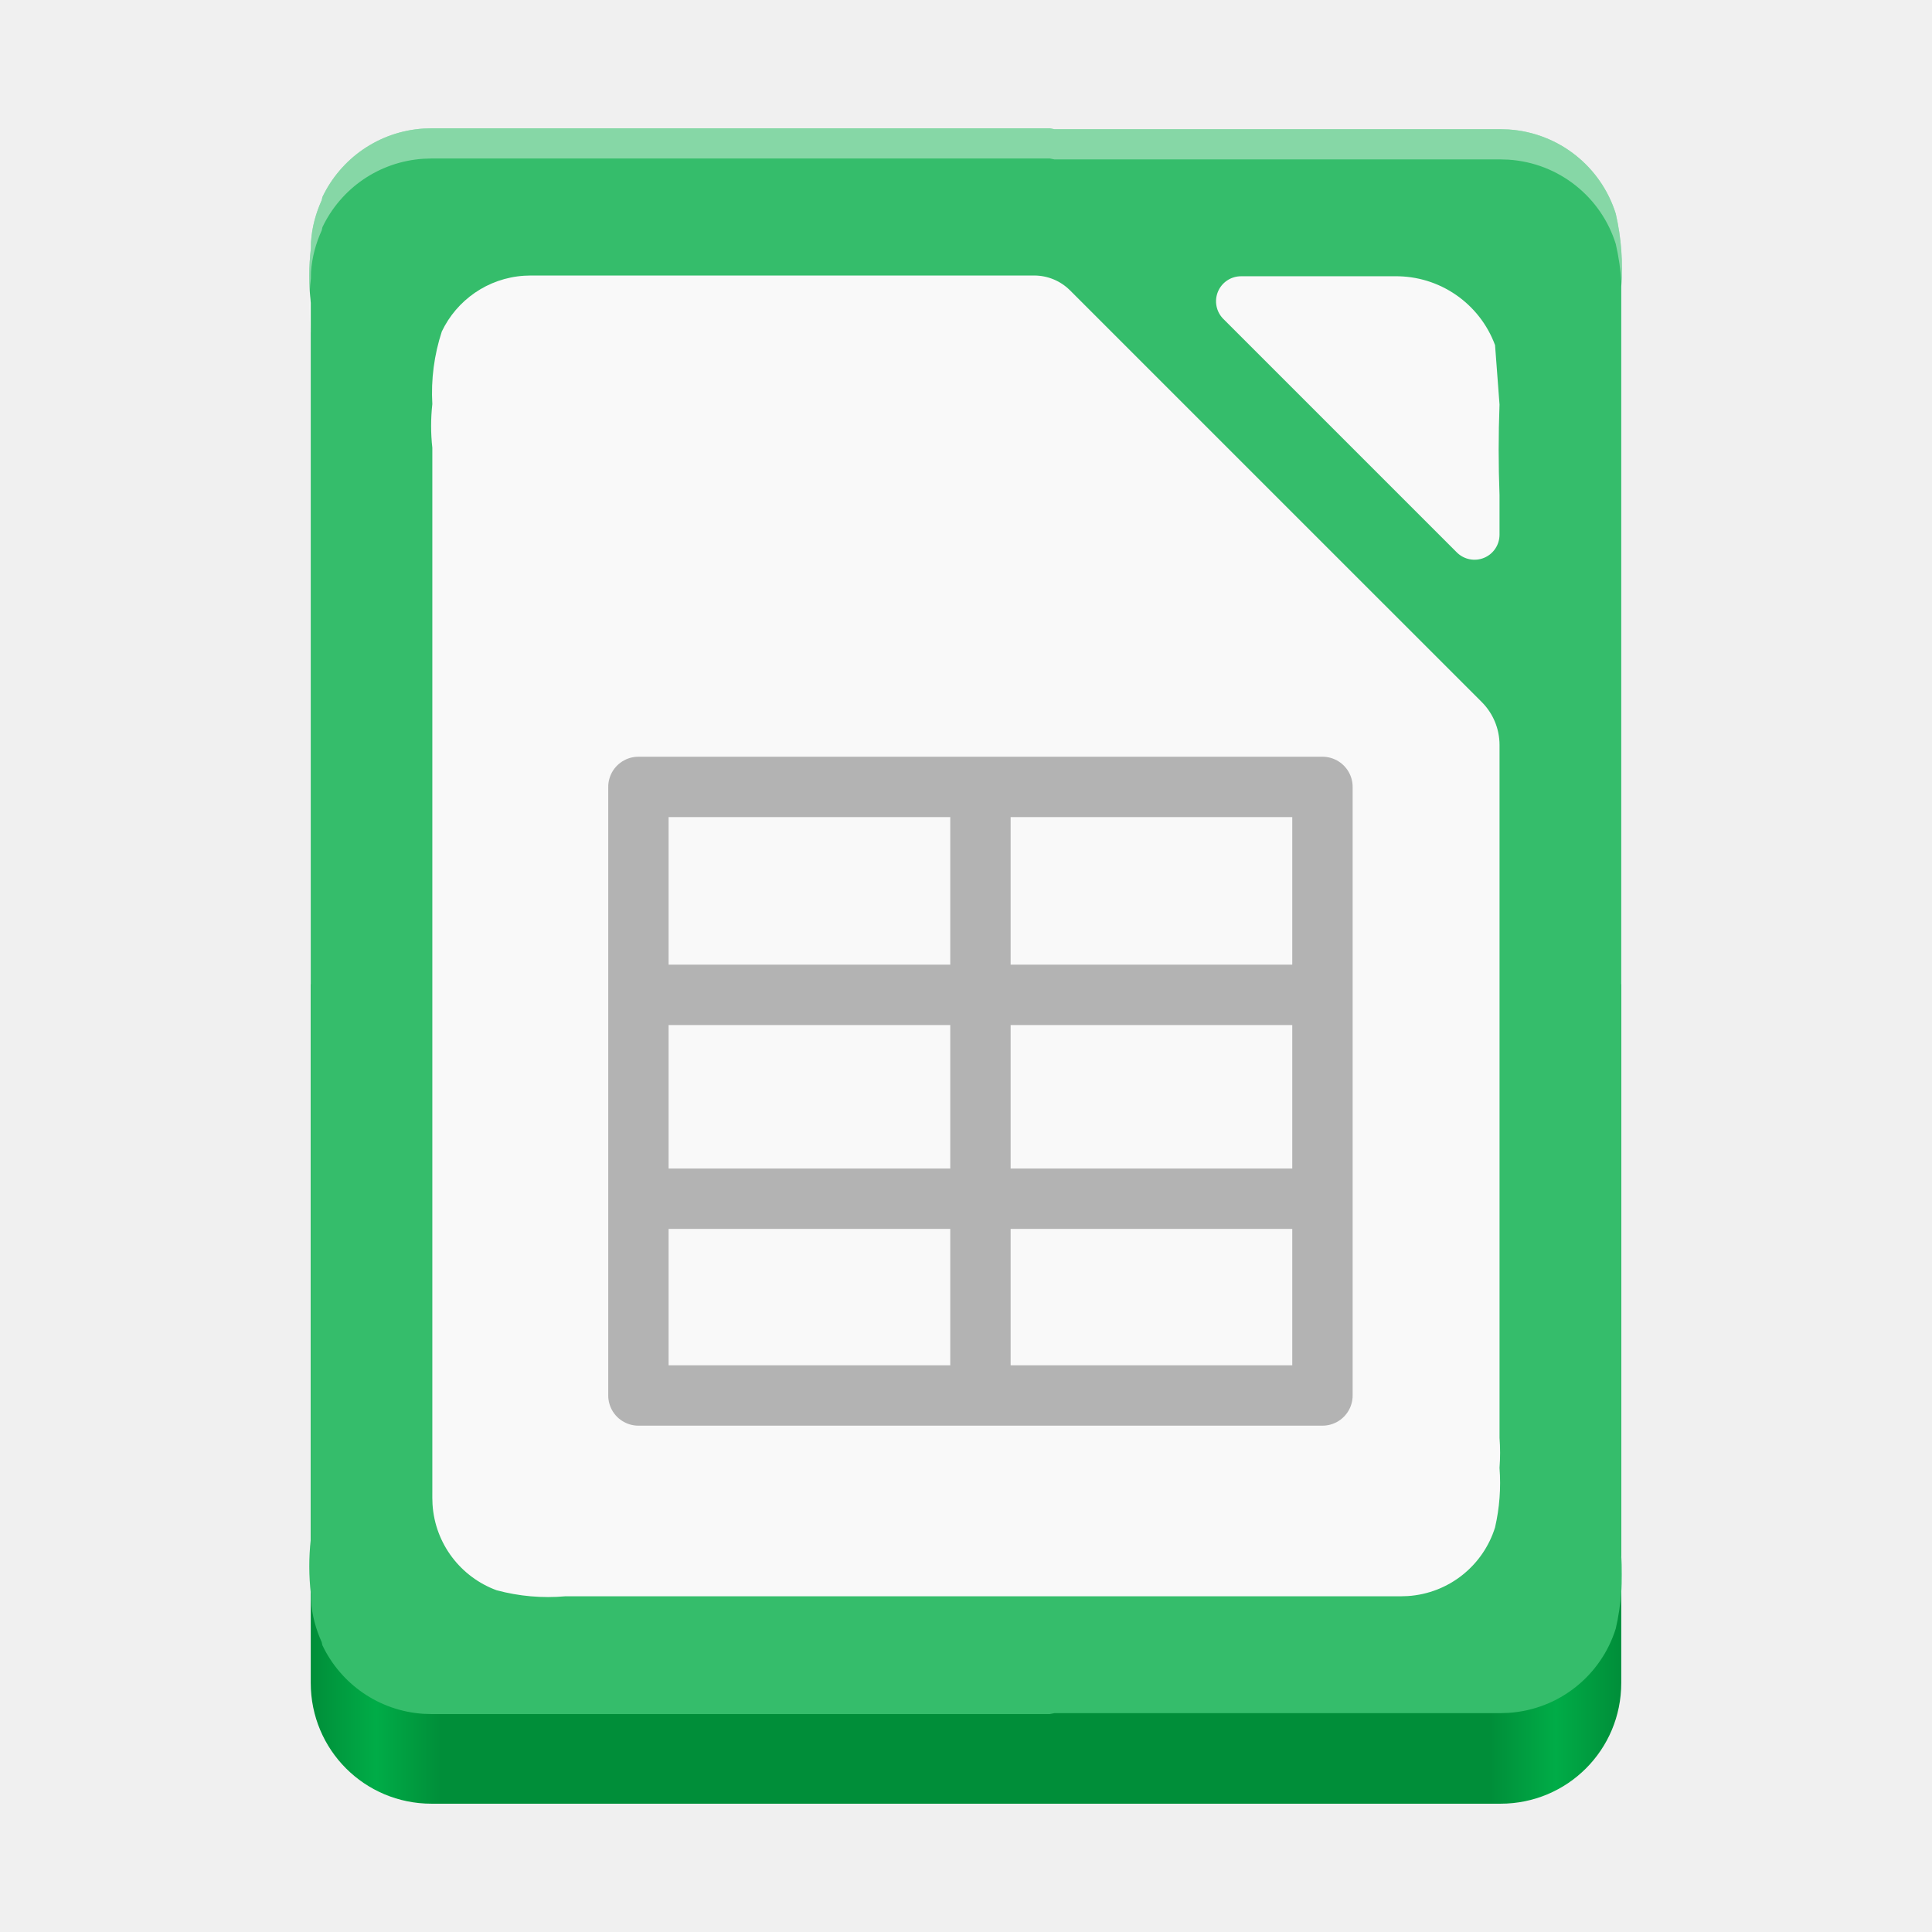
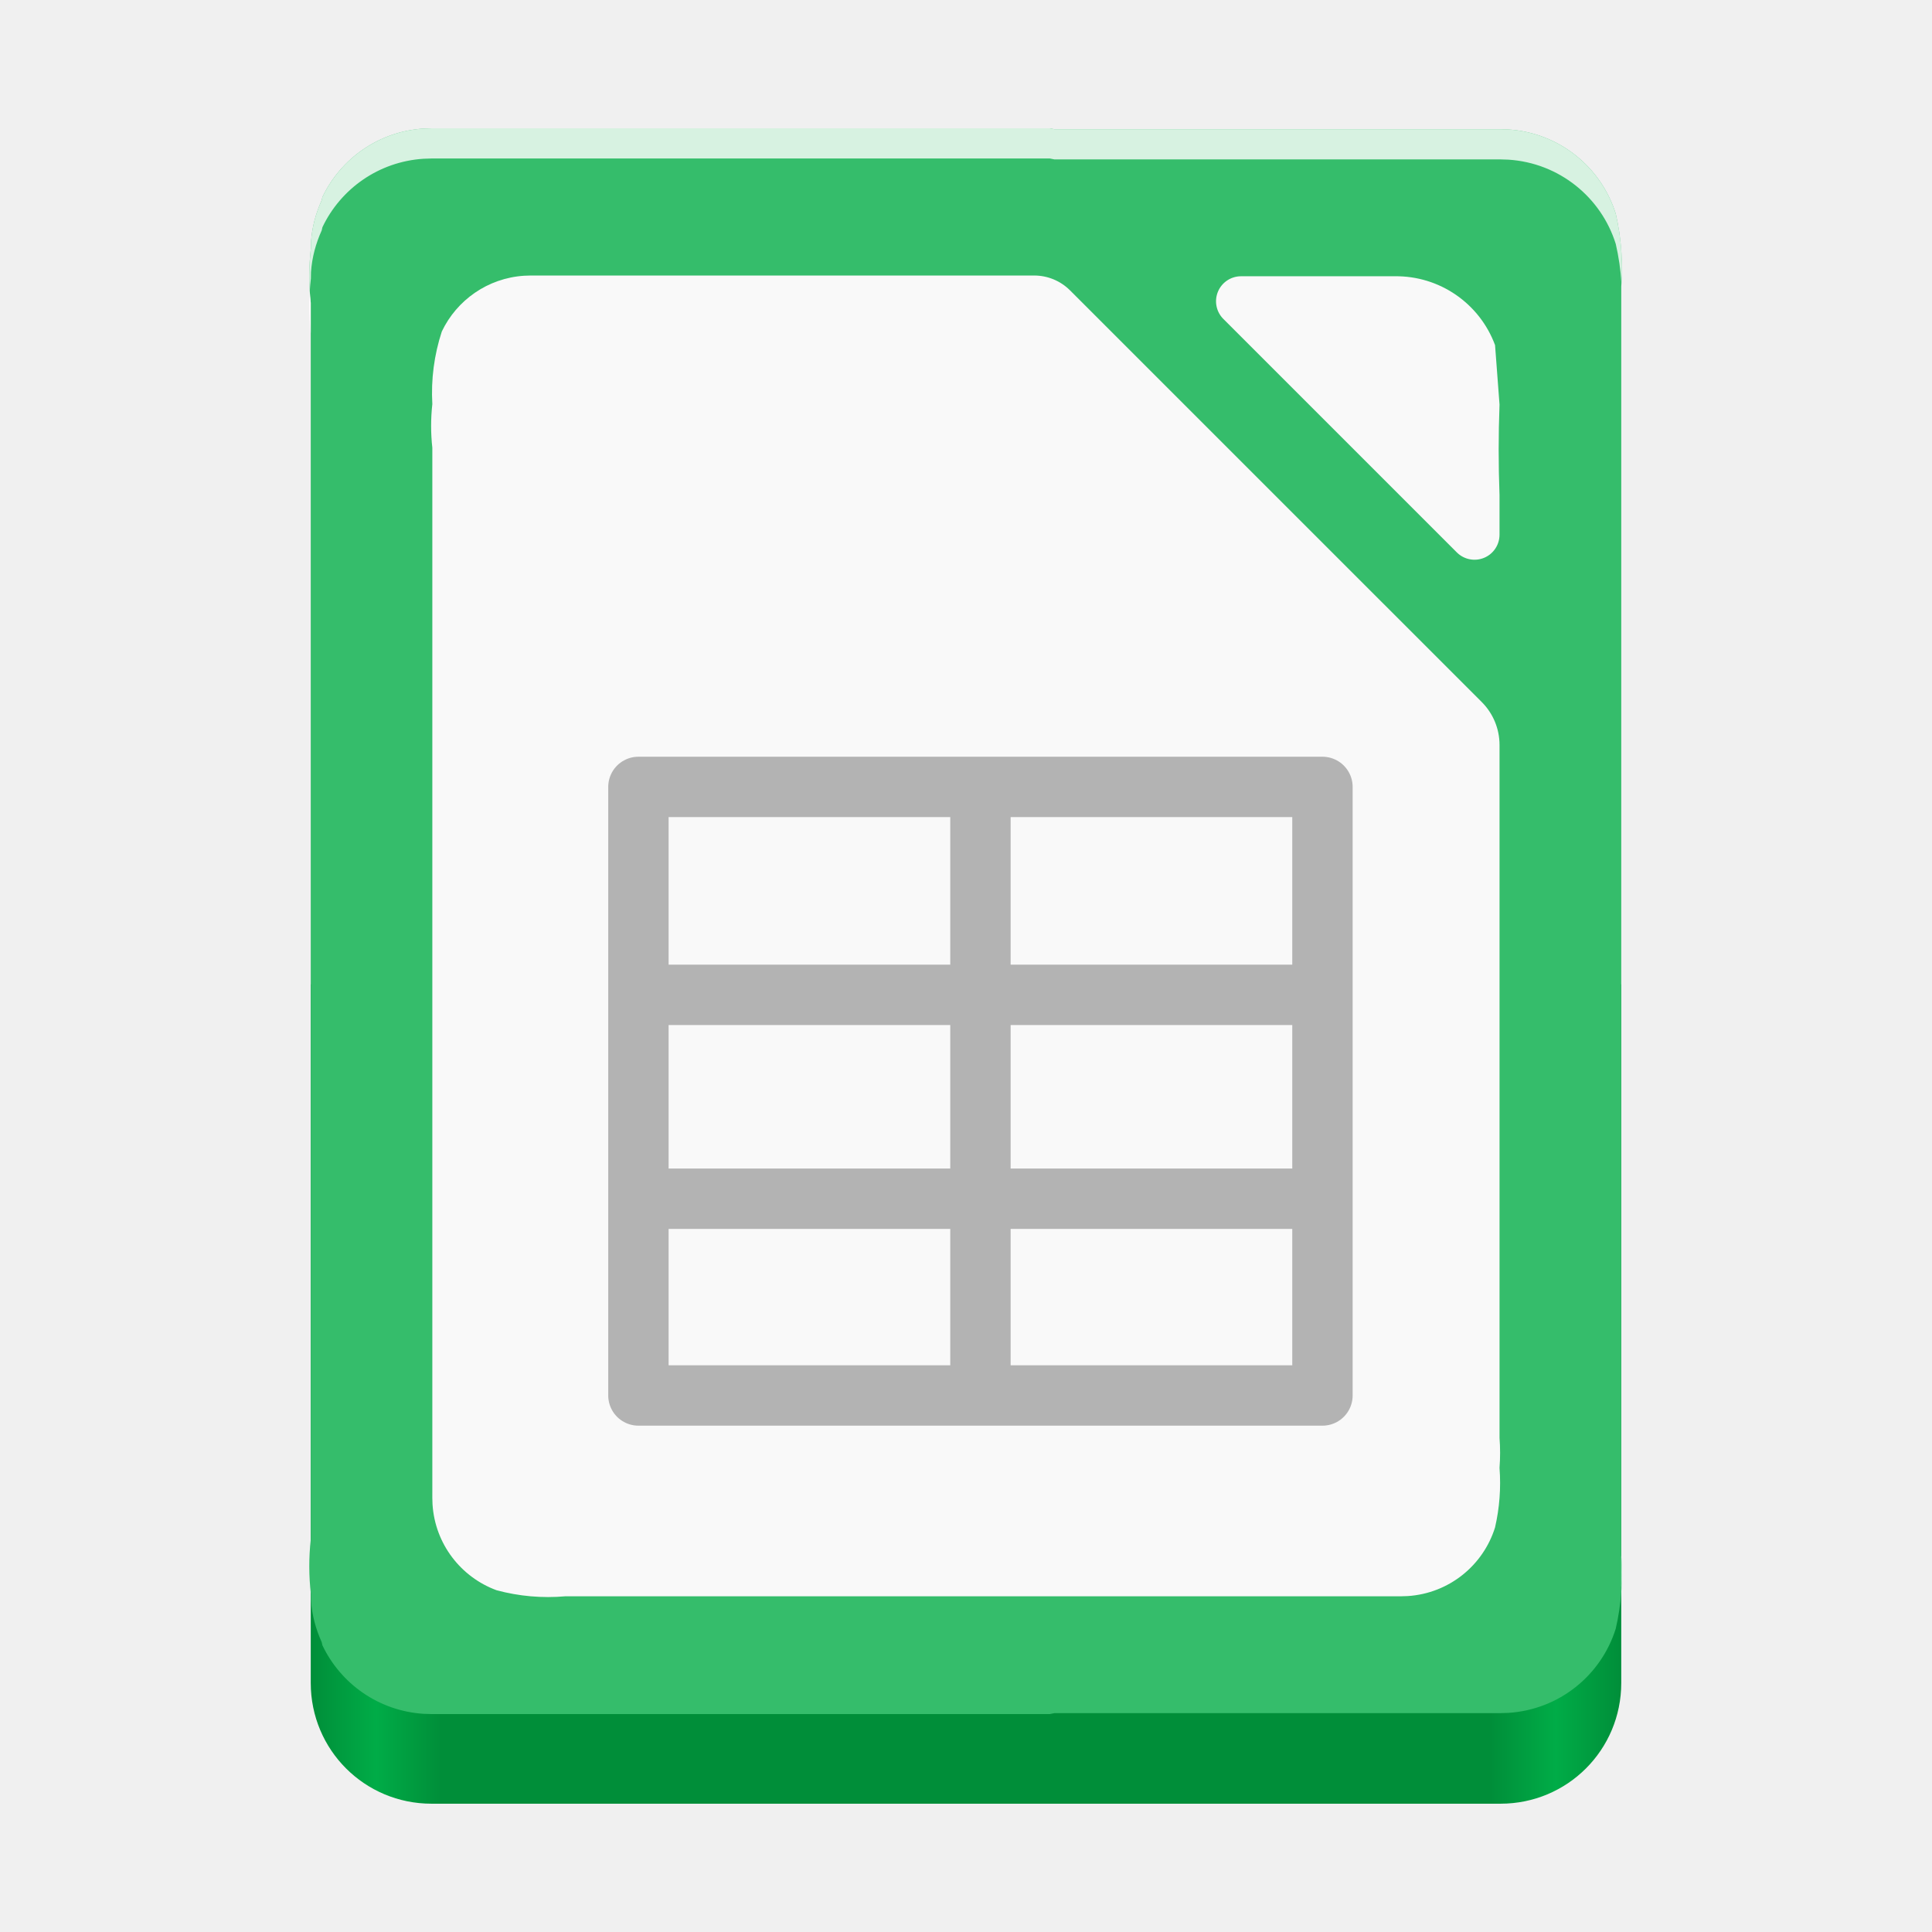
<svg xmlns="http://www.w3.org/2000/svg" xmlns:xlink="http://www.w3.org/1999/xlink" width="128" height="128" viewBox="0 0 128 128" version="1.1" id="svg5" xml:space="preserve">
  <defs id="defs2">
    <linearGradient y2="236" x2="96" y1="236" x1="32" gradientTransform="translate(604.8168,170.5864)" gradientUnits="userSpaceOnUse" id="linearGradient1099" xlink:href="#linearGradient1036" />
    <linearGradient id="linearGradient1036">
      <stop id="stop1032" offset="0" style="stop-color:#d5d3cf;stop-opacity:1;" />
      <stop id="stop1034" offset="1" style="stop-color:#f6f5f4;stop-opacity:1" />
    </linearGradient>
    <radialGradient r="32" fy="-76" fx="-244" cy="-76" cx="-244" gradientTransform="matrix(0.8833333,0,0,0.8833333,-460.3502,463.1197)" gradientUnits="userSpaceOnUse" id="radialGradient1103" xlink:href="#linearGradient1069" />
    <linearGradient id="linearGradient1069">
      <stop id="stop1065" offset="0" style="stop-color:#d5d3cf;stop-opacity:1" />
      <stop id="stop1067-1" offset="1" style="stop-color:#949390;stop-opacity:1" />
    </linearGradient>
    <linearGradient gradientUnits="userSpaceOnUse" y2="232" x2="64" y1="262.5" x1="64" id="linearGradient1027" xlink:href="#linearGradient1025" gradientTransform="translate(-470.5864,432.8168)" />
    <linearGradient id="linearGradient1025">
      <stop id="stop1021" offset="0" style="stop-color:#9a9996;stop-opacity:1" />
      <stop id="stop1023" offset="1" style="stop-color:#77767b;stop-opacity:1" />
    </linearGradient>
    <clipPath clipPathUnits="userSpaceOnUse" id="clipPath1609-7">
      <path id="path1611-5" d="m 252,116 28,-28 v -8 h -36 v 36 z" style="fill:#e74747;stroke:none;stroke-width:0.25px;stroke-linecap:butt;stroke-linejoin:miter;stroke-opacity:1" />
    </clipPath>
    <linearGradient id="linearGradient8241">
      <stop style="stop-color:#008e39;stop-opacity:1;" offset="0" id="stop8237" />
      <stop style="stop-color:#00ac47;stop-opacity:1;" offset="0.05" id="stop9349" />
      <stop style="stop-color:#008e39;stop-opacity:1;" offset="0.1" id="stop21746" />
      <stop style="stop-color:#008e39;stop-opacity:1;" offset="0.9" id="stop21940" />
      <stop style="stop-color:#00ac47;stop-opacity:1;" offset="0.95" id="stop9351" />
      <stop style="stop-color:#008e39;stop-opacity:1;" offset="1" id="stop8239" />
    </linearGradient>
    <radialGradient r="32" fy="-76" fx="-244" cy="-76" cx="-244" gradientTransform="matrix(0.8833333,0,0,0.8833333,-460.3502,463.1197)" gradientUnits="userSpaceOnUse" id="radialGradient1103-5" xlink:href="#linearGradient1069" />
    <clipPath clipPathUnits="userSpaceOnUse" id="clipPath1609-7-7">
      <path id="path1611-5-0" d="m 252,116 28,-28 v -8 h -36 v 36 z" style="fill:#e74747;stroke:none;stroke-width:0.25px;stroke-linecap:butt;stroke-linejoin:miter;stroke-opacity:1" />
    </clipPath>
    <clipPath clipPathUnits="userSpaceOnUse" id="clipPath744">
      <rect style="fill:#1e88e5;fill-opacity:1;stroke-width:0.265" id="rect746" width="541.867" height="541.867" x="0" y="1.5987212e-14" rx="79.375" ry="79.375" />
    </clipPath>
    <clipPath clipPathUnits="userSpaceOnUse" id="clipPath62">
      <rect style="fill:#1e88e5;fill-opacity:1;stroke-width:0.265" id="rect64" width="541.867" height="541.867" x="2.2507105e-05" y="-0.422" rx="79.375" ry="79.375" />
    </clipPath>
    <linearGradient xlink:href="#linearGradient8241" id="linearGradient8243" x1="11.5" y1="120.5" x2="116.5" y2="120.5" gradientUnits="userSpaceOnUse" gradientTransform="matrix(0.8268888,0,0,1,11.07911,-1)" />
    <radialGradient r="32" fy="-76" fx="-244" cy="-76" cx="-244" gradientTransform="matrix(0.8833333,0,0,0.8833333,-460.3502,463.1197)" gradientUnits="userSpaceOnUse" id="radialGradient1103-6" xlink:href="#linearGradient1069" />
    <clipPath clipPathUnits="userSpaceOnUse" id="clipPath1609-7-2">
      <path id="path1611-5-3" d="m 252,116 28,-28 v -8 h -36 v 36 z" style="fill:#e74747;stroke:none;stroke-width:0.25px;stroke-linecap:butt;stroke-linejoin:miter;stroke-opacity:1" />
    </clipPath>
    <clipPath clipPathUnits="userSpaceOnUse" id="clipPath966">
      <rect style="fill:#999999;fill-opacity:1;stroke-width:0.265" id="rect968" width="541.867" height="541.867" x="0" y="-2.8421709e-14" rx="79.375" ry="79.375" />
    </clipPath>
    <clipPath clipPathUnits="userSpaceOnUse" id="clipPath402">
      <rect style="fill:#999999;fill-opacity:1;stroke-width:0.265" id="rect404" width="541.867" height="541.867" x="1.5908203e-05" y="1.5908203e-05" rx="79.375" ry="79.375" />
    </clipPath>
    <clipPath clipPathUnits="userSpaceOnUse" id="clipPath2739">
      <rect style="fill:#999999;fill-opacity:1;stroke-width:0.265" id="rect2741" width="541.867" height="541.867" x="-7.8515623e-06" y="1.863" rx="79.375" ry="79.375" />
    </clipPath>
    <radialGradient r="32" fy="-76" fx="-244" cy="-76" cx="-244" gradientTransform="matrix(0.8833333,0,0,0.8833333,-460.3502,463.1197)" gradientUnits="userSpaceOnUse" id="radialGradient1103-7" xlink:href="#linearGradient1069" />
    <clipPath clipPathUnits="userSpaceOnUse" id="clipPath1609-7-6">
      <path id="path1611-5-2" d="m 252,116 28,-28 v -8 h -36 v 36 z" style="fill:#e74747;stroke:none;stroke-width:0.25px;stroke-linecap:butt;stroke-linejoin:miter;stroke-opacity:1" />
    </clipPath>
    <radialGradient r="32" fy="-76" fx="-244" cy="-76" cx="-244" gradientTransform="matrix(0.8833333,0,0,0.8833333,-460.3502,463.1197)" gradientUnits="userSpaceOnUse" id="radialGradient1103-5-2" xlink:href="#linearGradient1069" />
    <clipPath clipPathUnits="userSpaceOnUse" id="clipPath1609-7-7-7">
      <path id="path1611-5-0-5" d="m 252,116 28,-28 v -8 h -36 v 36 z" style="fill:#e74747;stroke:none;stroke-width:0.25px;stroke-linecap:butt;stroke-linejoin:miter;stroke-opacity:1" />
    </clipPath>
    <clipPath clipPathUnits="userSpaceOnUse" id="clipPath744-9">
      <rect style="fill:#1e88e5;fill-opacity:1;stroke-width:0.265" id="rect746-2" width="541.867" height="541.867" x="0" y="1.5987212e-14" rx="79.375" ry="79.375" />
    </clipPath>
    <clipPath clipPathUnits="userSpaceOnUse" id="clipPath62-2">
      <rect style="fill:#1e88e5;fill-opacity:1;stroke-width:0.265" id="rect64-8" width="541.867" height="541.867" x="2.2507105e-05" y="-0.422" rx="79.375" ry="79.375" />
    </clipPath>
    <radialGradient r="32" fy="-76" fx="-244" cy="-76" cx="-244" gradientTransform="matrix(0.8833333,0,0,0.8833333,-460.3502,463.1197)" gradientUnits="userSpaceOnUse" id="radialGradient1103-6-9" xlink:href="#linearGradient1069" />
    <clipPath clipPathUnits="userSpaceOnUse" id="clipPath1609-7-2-3">
      <path id="path1611-5-3-6" d="m 252,116 28,-28 v -8 h -36 v 36 z" style="fill:#e74747;stroke:none;stroke-width:0.25px;stroke-linecap:butt;stroke-linejoin:miter;stroke-opacity:1" />
    </clipPath>
    <clipPath clipPathUnits="userSpaceOnUse" id="clipPath966-1">
      <rect style="fill:#999999;fill-opacity:1;stroke-width:0.265" id="rect968-2" width="541.867" height="541.867" x="0" y="-2.8421709e-14" rx="79.375" ry="79.375" />
    </clipPath>
    <clipPath clipPathUnits="userSpaceOnUse" id="clipPath402-9">
      <rect style="fill:#999999;fill-opacity:1;stroke-width:0.265" id="rect404-3" width="541.867" height="541.867" x="1.5908203e-05" y="1.5908203e-05" rx="79.375" ry="79.375" />
    </clipPath>
    <clipPath clipPathUnits="userSpaceOnUse" id="clipPath2739-1">
      <rect style="fill:#999999;fill-opacity:1;stroke-width:0.265" id="rect2741-9" width="541.867" height="541.867" x="-7.8515623e-06" y="1.863" rx="79.375" ry="79.375" />
    </clipPath>
  </defs>
  <g id="layer2">
    <path id="rect440" style="fill:url(#linearGradient8243);fill-opacity:1;stroke-width:0.909" d="M 20.588,65.211 V 111.5 c 0,4.432 3.568,8 8,8 h 70.824 c 4.432,0 8,-3.568 8,-8 V 65.211 Z" />
    <path id="rect388" style="fill:#35bd6b;fill-opacity:1;stroke-width:0.909" d="M 29.115 8.5 A 16.391 16.391 0 0 0 28.061 8.518 C 25.091 8.709 22.573 10.506 21.361 13.055 A 16.01 16.01 0 0 0 21.314 13.264 C 20.927 14.12 20.669 15.046 20.605 16.033 A 16.391 16.391 0 0 0 20.598 16.449 A 16.01 16.01 0 0 0 20.588 20.061 L 20.588 102.002 A 16.01 16.01 0 0 0 20.598 105.611 A 16.391 16.391 0 0 0 20.605 106.027 C 20.669 107.015 20.927 107.943 21.314 108.799 A 16.01 16.01 0 0 0 21.361 109.006 C 22.573 111.554 25.091 113.353 28.061 113.545 A 16.391 16.391 0 0 0 29.115 113.561 L 69.555 113.561 A 4.121 4.121 0 0 0 69.859 113.5 L 98.885 113.5 A 16.391 16.391 0 0 0 99.939 113.482 C 103.302 113.266 106.085 110.992 107.049 107.898 A 16.098 16.098 0 0 0 107.412 103.066 L 107.412 75.367 L 107.412 46.693 L 107.412 18.996 A 16.098 16.098 0 0 0 107.049 14.164 C 106.085 11.071 103.302 8.795 99.939 8.578 A 16.391 16.391 0 0 0 98.885 8.561 L 69.857 8.561 A 4.121 4.121 0 0 0 69.555 8.5 L 29.115 8.5 z " />
    <path id="path5290" style="fill:#f9f9f9;fill-opacity:1;stroke-width:0.741" d="M 35.588 18.254 A 13.348 13.348 0 0 0 34.729 18.268 C 32.31 18.424 30.258 19.888 29.271 21.963 A 13.037 13.037 0 0 0 28.643 26.773 A 13.037 13.037 0 0 0 28.643 29.666 L 28.643 96.814 L 28.643 98.814 A 13.348 13.348 0 0 0 28.656 99.674 C 28.826 102.299 30.538 104.489 32.898 105.357 A 13.079 13.079 0 0 0 37.465 105.758 L 92.402 105.758 A 13.348 13.348 0 0 0 93.262 105.744 C 96 105.568 98.266 103.714 99.051 101.195 A 13.108 13.108 0 0 0 99.348 97.262 L 99.348 97.24 A 13.108 13.108 0 0 0 99.348 95.262 L 99.348 51.355 L 99.348 49.355 A 4.02 4.02 0 0 0 98.17 46.512 L 70.891 19.236 A 3.356 3.356 0 0 0 68.518 18.254 L 35.588 18.254 z " />
    <path id="path941" style="fill:#f9f9f9;fill-opacity:1;stroke-width:0.741" d="m 81.051,21.131 15.468,15.468 a 1.657,1.657 157.5 0 0 2.828,-1.172 v -2.629 a 79.168,79.168 90 0 1 0,-5.979 v -0.021 C 99.051,22.865 99.051,22.865 99.051,22.865 A 6.987,6.987 16.922 0 0 92.402,18.303 l -10.18,-4e-6 a 1.657,1.657 112.5 0 0 -1.172,2.828 z" />
    <rect style="fill:none;stroke:#b3b3b3;stroke-width:4;stroke-linejoin:round;stroke-dasharray:none" id="rect1037" width="45.319" height="40.319" x="42.297" y="52.135" />
    <path style="fill:none;stroke:#b3b3b3;stroke-width:4;stroke-linejoin:round;stroke-dasharray:none" d="m 64.957,52.135 v 40.319" id="path1102" />
    <path style="fill:none;stroke:#b3b3b3;stroke-width:4;stroke-linejoin:round;stroke-dasharray:none" d="M 42.297,65.91 H 87.616" id="path1104" />
    <path style="fill:none;stroke:#b3b3b3;stroke-width:4;stroke-linejoin:round;stroke-dasharray:none" d="M 42.297,79.418 H 87.616" id="path1106" />
-     <path id="path376" style="fill:#ffffff;fill-opacity:0.402;stroke-width:0.909" d="M 29.115 8.5 A 16.391 16.391 0 0 0 28.061 8.518 C 25.091 8.709 22.573 10.506 21.361 13.055 A 16.01 16.01 0 0 0 21.314 13.264 C 20.927 14.12 20.669 15.046 20.605 16.033 A 16.391 16.391 0 0 0 20.598 16.449 A 16.01 16.01 0 0 0 20.588 20.061 L 20.588 22.061 A 16.01 16.01 0 0 1 20.598 18.449 A 16.391 16.391 0 0 1 20.605 18.033 C 20.669 17.046 20.927 16.12 21.314 15.264 A 16.01 16.01 0 0 1 21.361 15.055 C 22.573 12.506 25.091 10.709 28.061 10.518 A 16.391 16.391 0 0 1 29.115 10.5 L 69.555 10.5 A 4.121 4.121 0 0 1 69.857 10.561 L 98.885 10.561 A 16.391 16.391 0 0 1 99.939 10.578 C 103.302 10.795 106.085 13.071 107.049 16.164 A 16.098 16.098 0 0 1 107.428 18.781 A 16.098 16.098 0 0 0 107.049 14.164 C 106.085 11.071 103.302 8.795 99.939 8.578 A 16.391 16.391 0 0 0 98.885 8.561 L 69.857 8.561 A 4.121 4.121 0 0 0 69.555 8.5 L 29.115 8.5 z M 107.412 103.066 L 107.412 105.066 A 16.098 16.098 0 0 1 107.428 105.277 A 16.098 16.098 0 0 0 107.412 103.066 z " />
+     <path id="path376" style="fill:#ffffff;fill-opacity:0.798;stroke-width:0.909" d="M 29.115 8.5 A 16.391 16.391 0 0 0 28.061 8.518 C 25.091 8.709 22.573 10.506 21.361 13.055 A 16.01 16.01 0 0 0 21.314 13.264 C 20.927 14.12 20.669 15.046 20.605 16.033 A 16.391 16.391 0 0 0 20.598 16.449 A 16.01 16.01 0 0 0 20.588 20.061 L 20.588 22.061 A 16.01 16.01 0 0 1 20.598 18.449 A 16.391 16.391 0 0 1 20.605 18.033 C 20.669 17.046 20.927 16.12 21.314 15.264 A 16.01 16.01 0 0 1 21.361 15.055 C 22.573 12.506 25.091 10.709 28.061 10.518 A 16.391 16.391 0 0 1 29.115 10.5 L 69.555 10.5 A 4.121 4.121 0 0 1 69.857 10.561 L 98.885 10.561 A 16.391 16.391 0 0 1 99.939 10.578 C 103.302 10.795 106.085 13.071 107.049 16.164 A 16.098 16.098 0 0 1 107.428 18.781 A 16.098 16.098 0 0 0 107.049 14.164 C 106.085 11.071 103.302 8.795 99.939 8.578 A 16.391 16.391 0 0 0 98.885 8.561 L 69.857 8.561 A 4.121 4.121 0 0 0 69.555 8.5 L 29.115 8.5 z M 107.412 103.066 L 107.412 105.066 A 16.098 16.098 0 0 1 107.428 105.277 A 16.098 16.098 0 0 0 107.412 103.066 z " />
  </g>
</svg>
